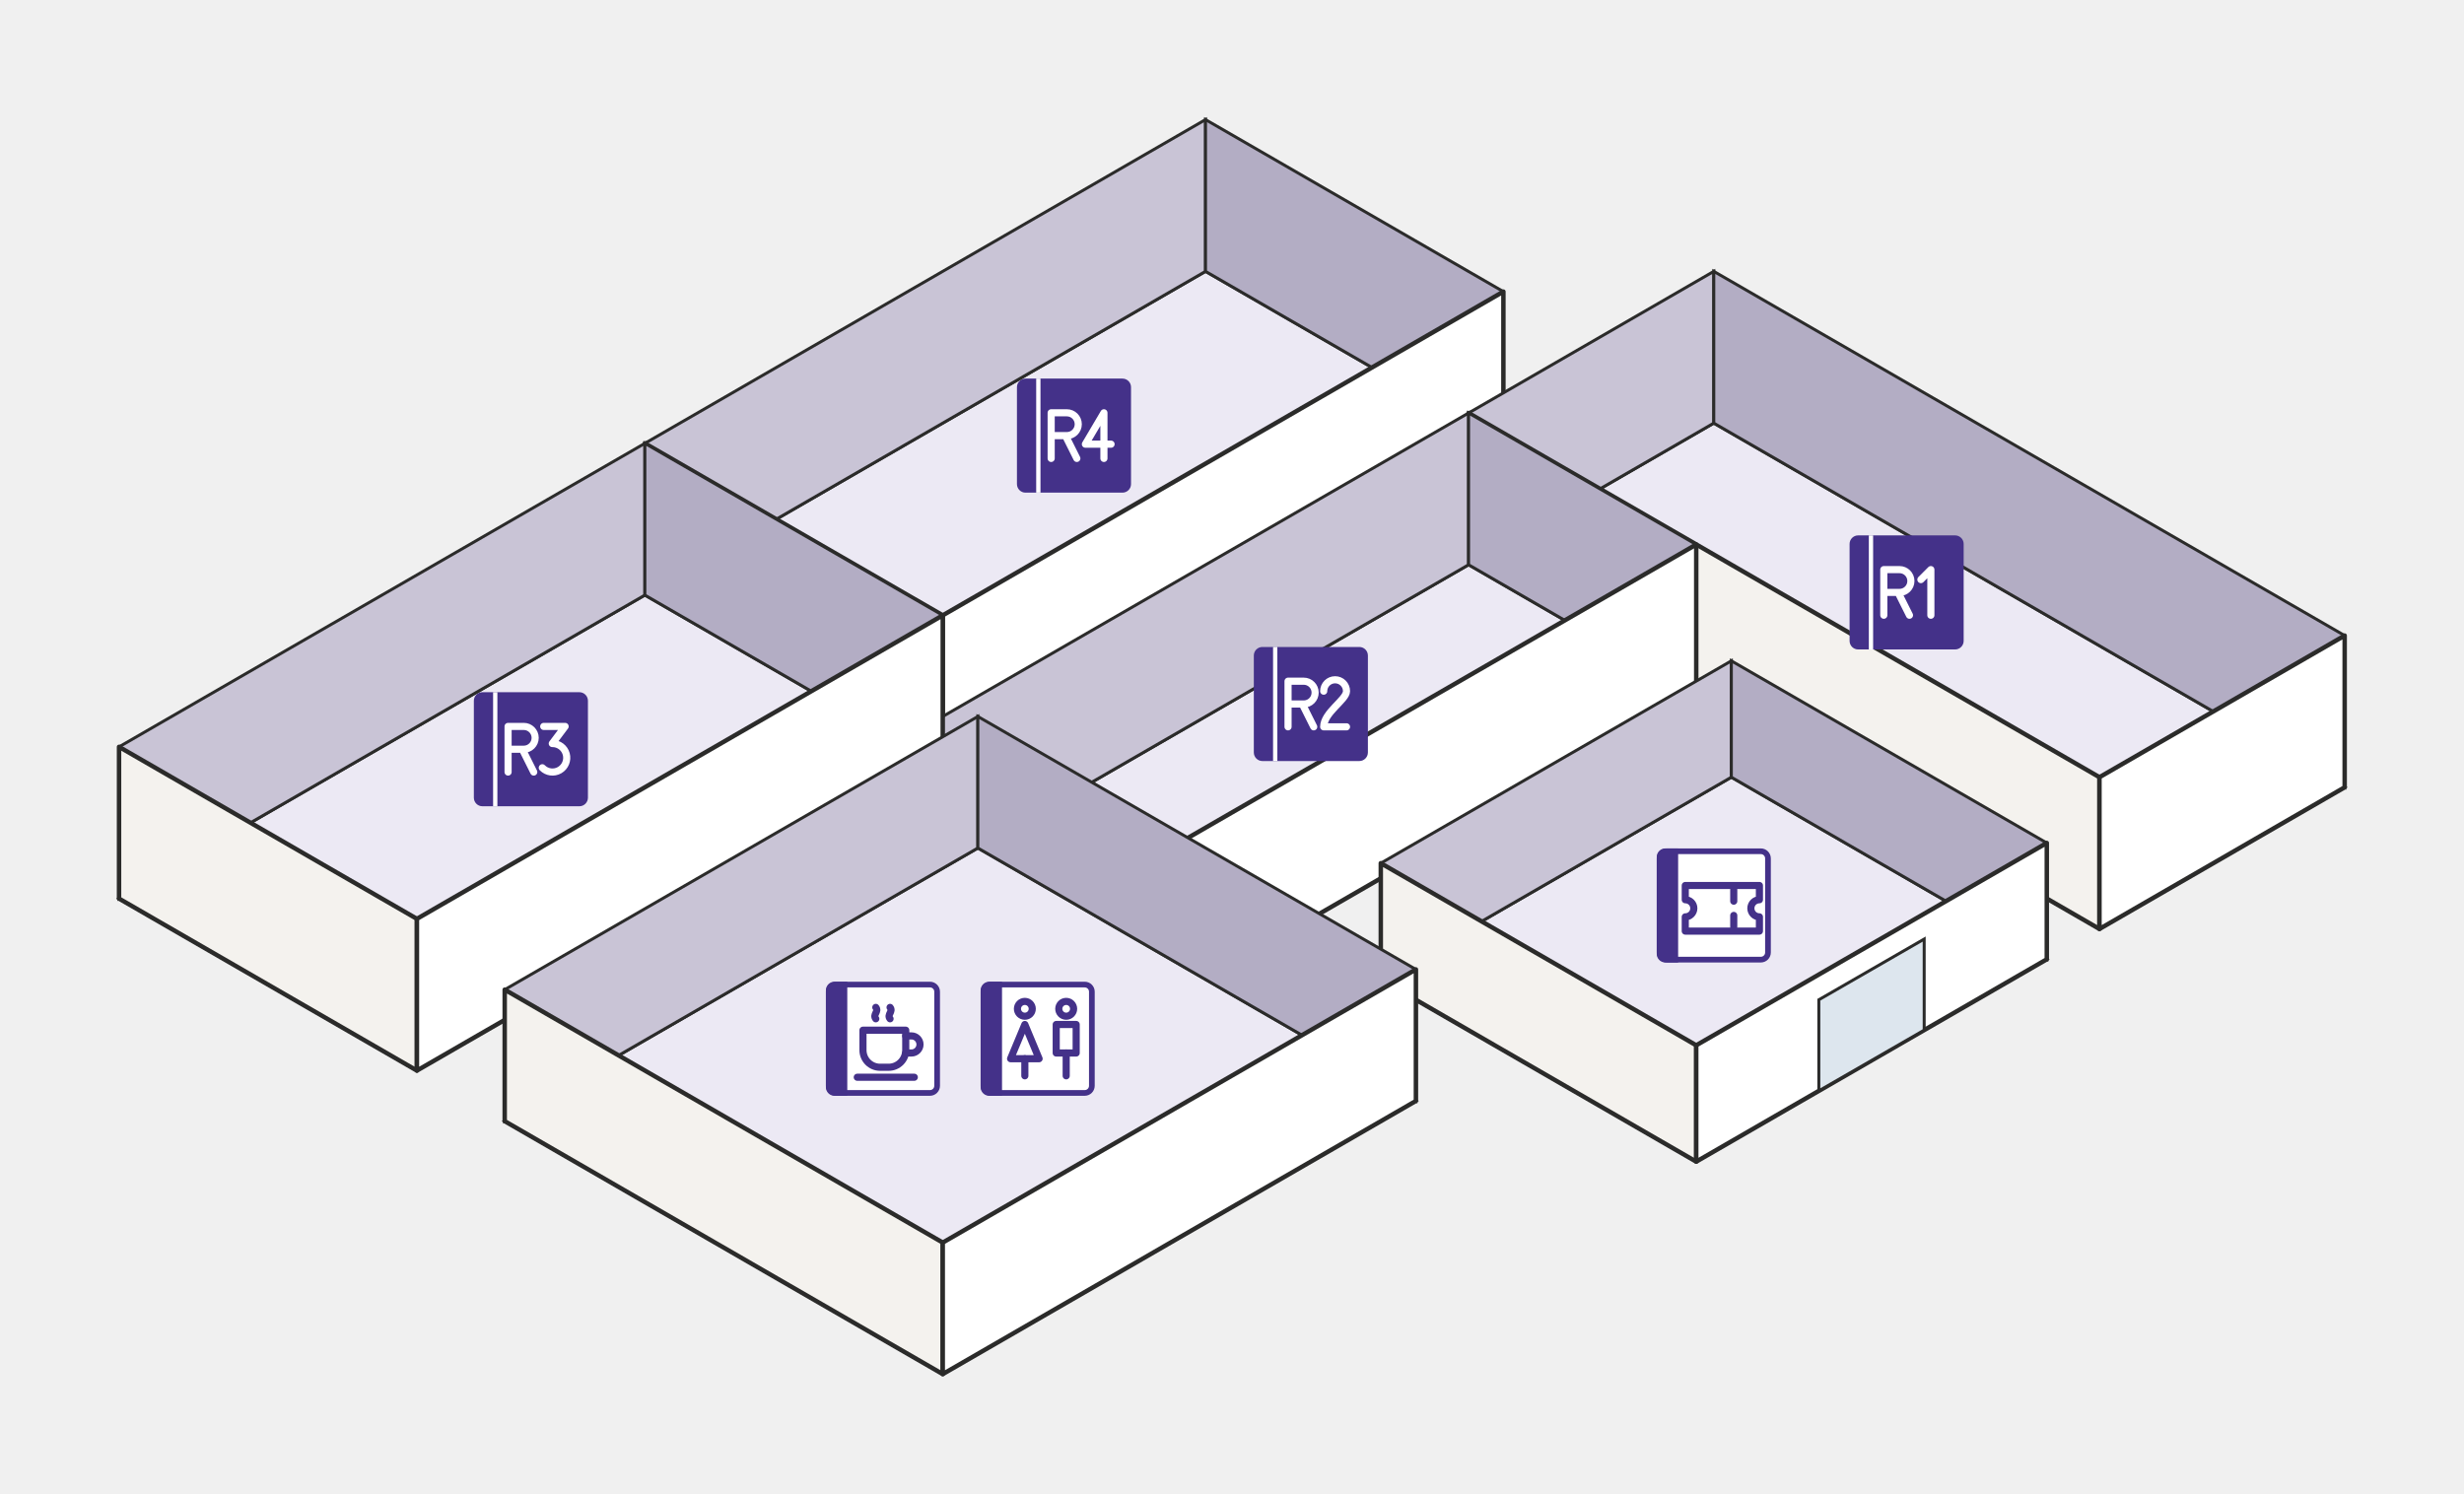
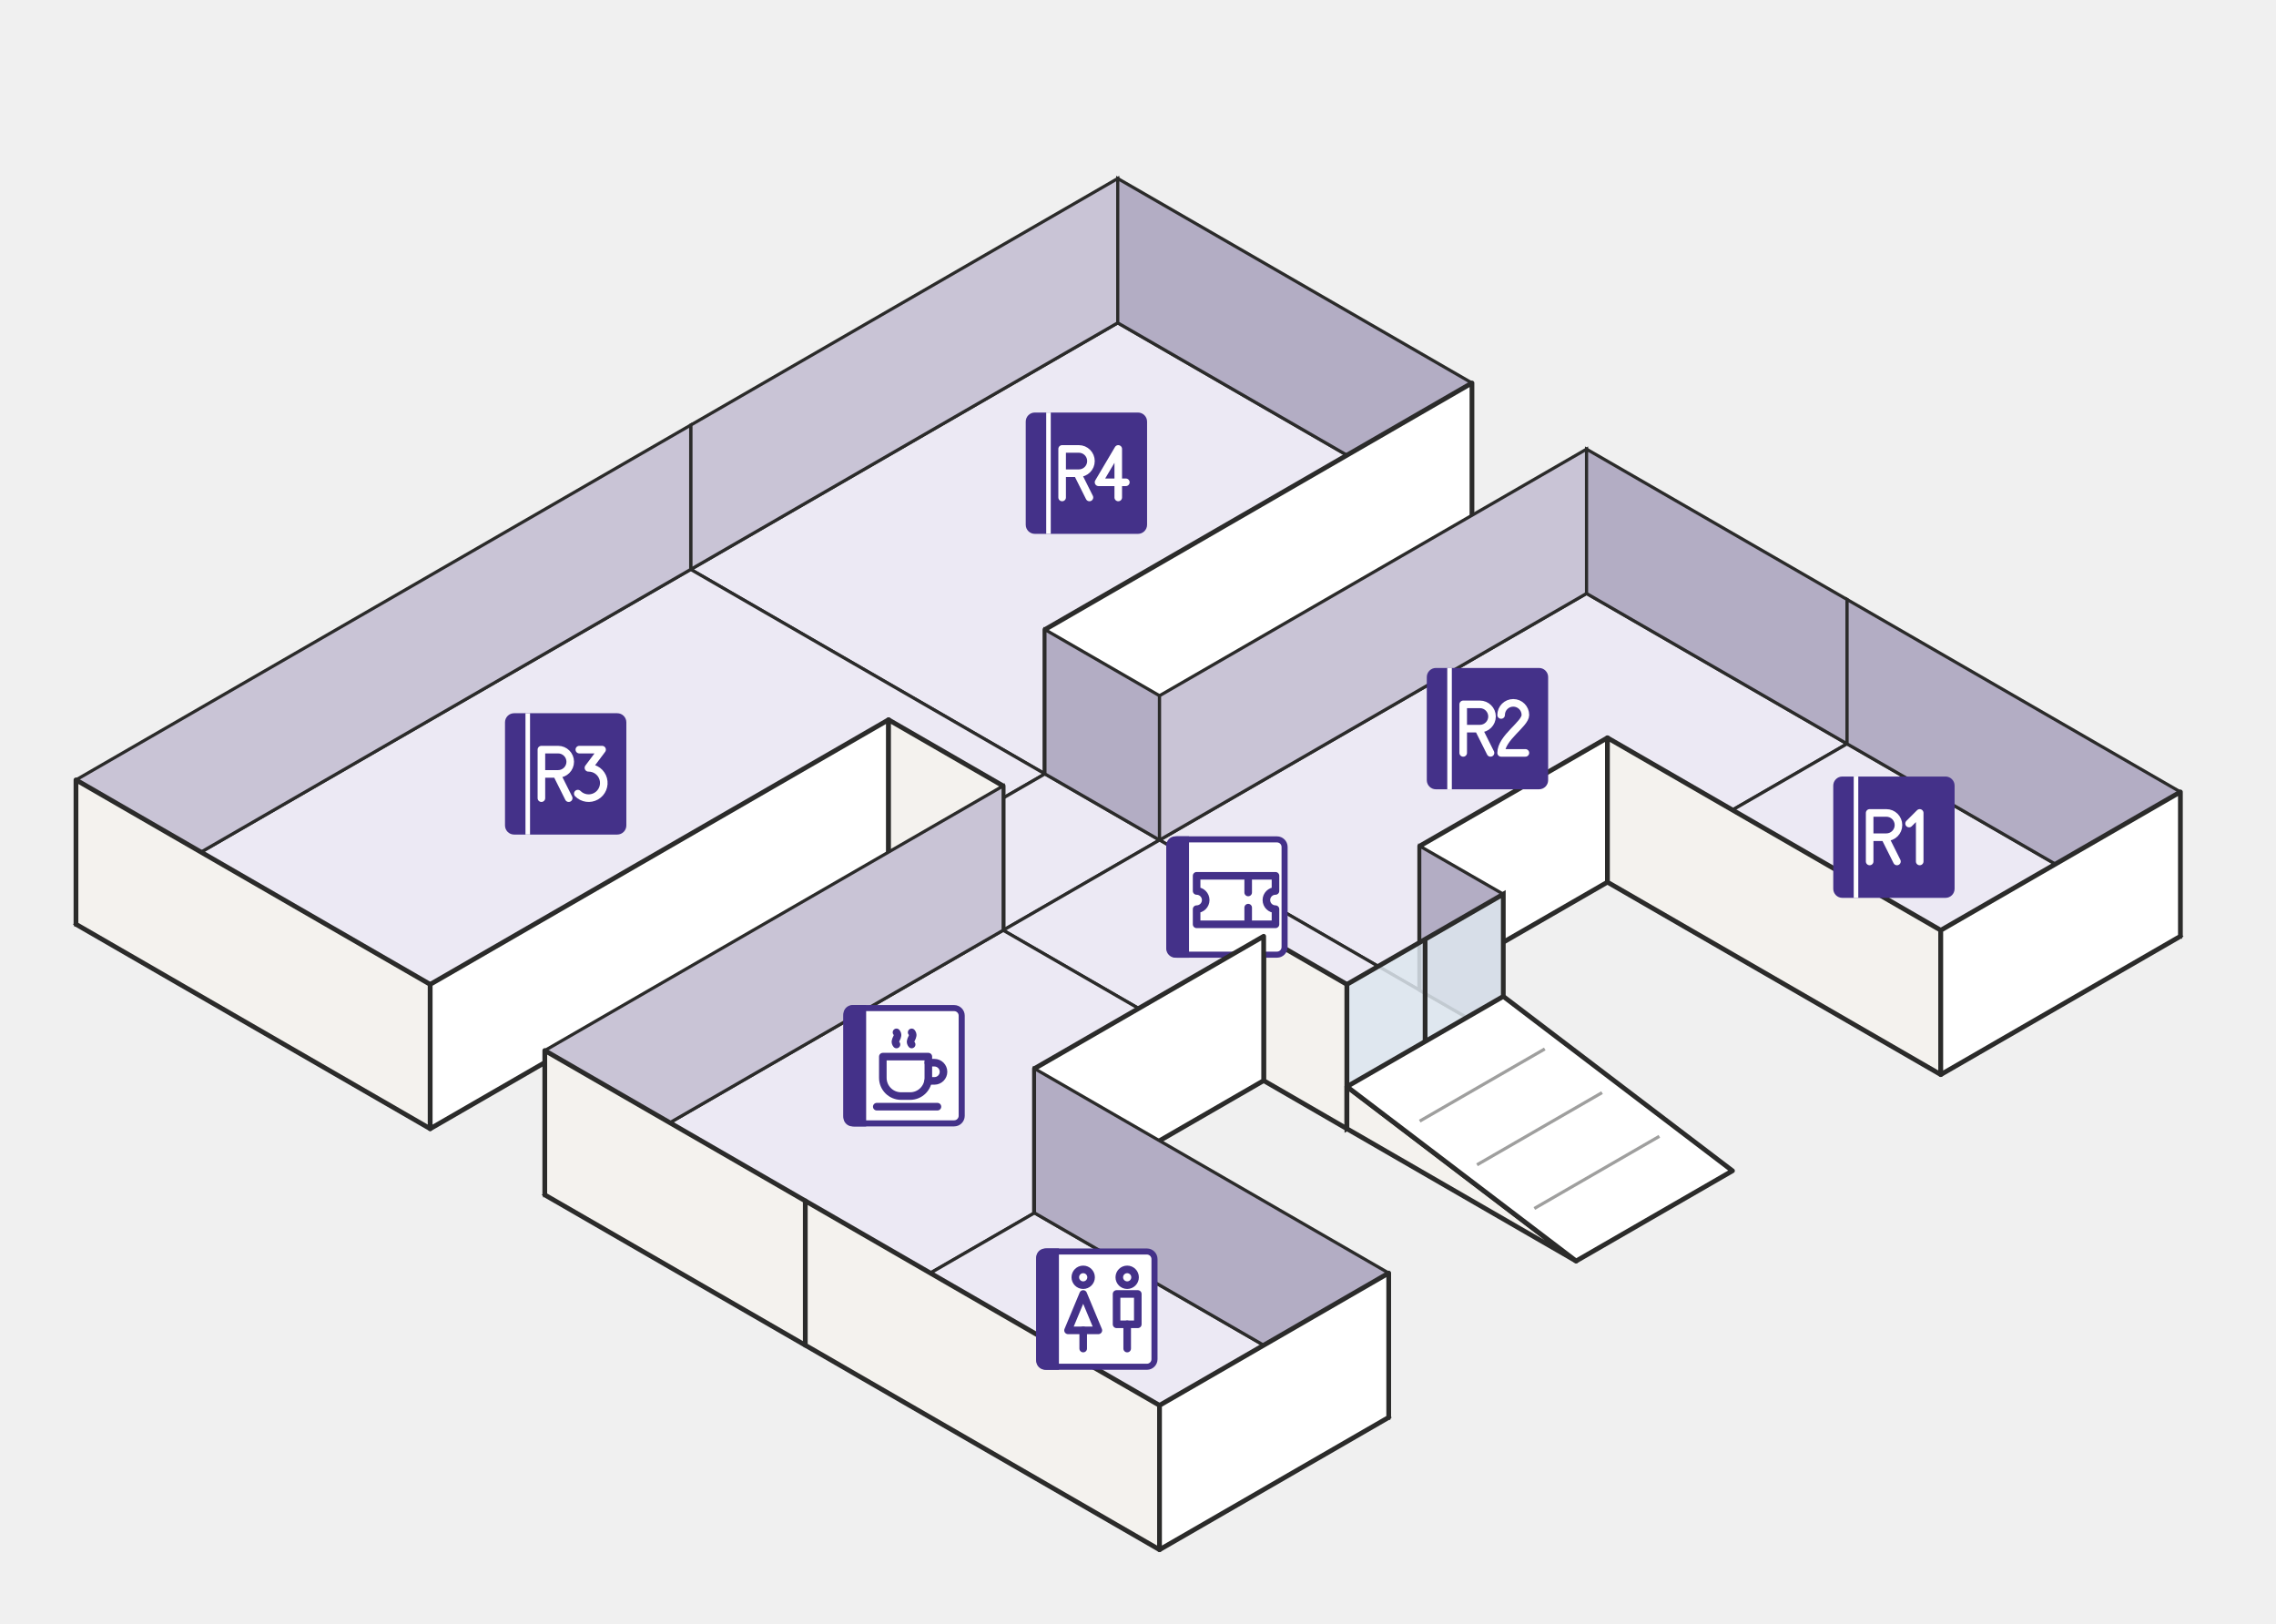
- <svg xmlns="http://www.w3.org/2000/svg" viewBox="0 -2 828 502" class="plan-svg" role="group" aria-labelledby="plan-title">
+ <svg xmlns="http://www.w3.org/2000/svg" viewBox="-24 -292 719 513" class="plan-svg" role="group" aria-labelledby="plan-title">
  <defs>
    <style>
.pl-floor{fill:#ECE9F4;stroke:#2B2B2A;stroke-width:1}
.pl-wall-back-a{fill:#C9C4D6;stroke:#2B2B2A;stroke-width:1}
.pl-wall-back-b{fill:#B3ADC4;stroke:#2B2B2A;stroke-width:1}
.pl-wall-front-a,.pl-wall-front-b{fill:#FFFFFF;stroke:#2B2B2A;stroke-width:1.5;stroke-linejoin:round}
.pl-wall-front-b{fill:#F4F2EE}
- .pl-door{fill:#DDE6EE;stroke:#2B2B2A;stroke-width:1}
+ .pl-slab{fill:#FFFFFF;stroke:#2B2B2A;stroke-width:1.5;stroke-linejoin:round}
+ .pl-door{fill:#DDE6EE;fill-opacity:.85;stroke:#2B2B2A;stroke-width:1.5}
+ .pl-door-line{stroke:#2B2B2A;stroke-width:1.5}
+ .pl-ramp-line{stroke:#2B2B2A;stroke-width:1;stroke-opacity:.45}

.pl-room{cursor:pointer;outline:none}
- .pl-room .pl-floor,.pl-room polygon{transition:fill .25s ease}
+ .pl-room polygon{transition:fill .25s ease}
.pl-room:hover .pl-floor,.pl-room:focus-visible .pl-floor,.pl-room.is-active .pl-floor{fill:#443189}
.pl-room:hover .pl-wall-back-a,.pl-room:focus-visible .pl-wall-back-a,.pl-room.is-active .pl-wall-back-a{fill:#7D6FB5}
.pl-room:hover .pl-wall-back-b,.pl-room:focus-visible .pl-wall-back-b,.pl-room.is-active .pl-wall-back-b{fill:#6A5BA6}
.pl-room:focus-visible .pl-wall-front-a,.pl-room:focus-visible .pl-wall-front-b{stroke:#443189;stroke-width:3}
.pl-label{opacity:0;transition:opacity .2s ease;pointer-events:none}
.pl-label rect{fill:#2B2B2A}
.pl-label text{fill:#FFFFFF;font:600 15px "Source Sans 3","Segoe UI",Arial,sans-serif}
@media (prefers-reduced-motion:reduce){.pl-room polygon,.pl-label{transition:none}}
- .plan-svg:has(#plan-r1:hover,#plan-r1:focus-visible,#plan-r1.is-active) #label-r1{opacity:1}.plan-svg:has(#plan-r2:hover,#plan-r2:focus-visible,#plan-r2.is-active) #label-r2{opacity:1}.plan-svg:has(#plan-r3:hover,#plan-r3:focus-visible,#plan-r3.is-active) #label-r3{opacity:1}.plan-svg:has(#plan-r4:hover,#plan-r4:focus-visible,#plan-r4.is-active) #label-r4{opacity:1}</style>
+ .plan-svg:has(.pl-grp-r1:hover,.pl-grp-r1:focus-visible,.pl-grp-r1.is-active) .pl-grp-r1 .pl-floor{fill:#443189}.plan-svg:has(.pl-grp-r1:hover,.pl-grp-r1:focus-visible,.pl-grp-r1.is-active) .pl-grp-r1 .pl-wall-back-a{fill:#7D6FB5}.plan-svg:has(.pl-grp-r1:hover,.pl-grp-r1:focus-visible,.pl-grp-r1.is-active) .pl-grp-r1 .pl-wall-back-b{fill:#6A5BA6}.plan-svg:has(.pl-grp-r1:hover,.pl-grp-r1:focus-visible,.pl-grp-r1.is-active) .pl-grp-r1 .pl-slab{fill:#C9C4D6}.plan-svg:has(.pl-grp-r1:hover,.pl-grp-r1:focus-visible,.pl-grp-r1.is-active) #label-r1{opacity:1}.plan-svg:has(.pl-grp-r2:hover,.pl-grp-r2:focus-visible,.pl-grp-r2.is-active) .pl-grp-r2 .pl-floor{fill:#443189}.plan-svg:has(.pl-grp-r2:hover,.pl-grp-r2:focus-visible,.pl-grp-r2.is-active) .pl-grp-r2 .pl-wall-back-a{fill:#7D6FB5}.plan-svg:has(.pl-grp-r2:hover,.pl-grp-r2:focus-visible,.pl-grp-r2.is-active) .pl-grp-r2 .pl-wall-back-b{fill:#6A5BA6}.plan-svg:has(.pl-grp-r2:hover,.pl-grp-r2:focus-visible,.pl-grp-r2.is-active) .pl-grp-r2 .pl-slab{fill:#C9C4D6}.plan-svg:has(.pl-grp-r2:hover,.pl-grp-r2:focus-visible,.pl-grp-r2.is-active) #label-r2{opacity:1}.plan-svg:has(.pl-grp-r3:hover,.pl-grp-r3:focus-visible,.pl-grp-r3.is-active) .pl-grp-r3 .pl-floor{fill:#443189}.plan-svg:has(.pl-grp-r3:hover,.pl-grp-r3:focus-visible,.pl-grp-r3.is-active) .pl-grp-r3 .pl-wall-back-a{fill:#7D6FB5}.plan-svg:has(.pl-grp-r3:hover,.pl-grp-r3:focus-visible,.pl-grp-r3.is-active) .pl-grp-r3 .pl-wall-back-b{fill:#6A5BA6}.plan-svg:has(.pl-grp-r3:hover,.pl-grp-r3:focus-visible,.pl-grp-r3.is-active) .pl-grp-r3 .pl-slab{fill:#C9C4D6}.plan-svg:has(.pl-grp-r3:hover,.pl-grp-r3:focus-visible,.pl-grp-r3.is-active) #label-r3{opacity:1}.plan-svg:has(.pl-grp-r4:hover,.pl-grp-r4:focus-visible,.pl-grp-r4.is-active) .pl-grp-r4 .pl-floor{fill:#443189}.plan-svg:has(.pl-grp-r4:hover,.pl-grp-r4:focus-visible,.pl-grp-r4.is-active) .pl-grp-r4 .pl-wall-back-a{fill:#7D6FB5}.plan-svg:has(.pl-grp-r4:hover,.pl-grp-r4:focus-visible,.pl-grp-r4.is-active) .pl-grp-r4 .pl-wall-back-b{fill:#6A5BA6}.plan-svg:has(.pl-grp-r4:hover,.pl-grp-r4:focus-visible,.pl-grp-r4.is-active) .pl-grp-r4 .pl-slab{fill:#C9C4D6}.plan-svg:has(.pl-grp-r4:hover,.pl-grp-r4:focus-visible,.pl-grp-r4.is-active) #label-r4{opacity:1}.plan-svg:has(.pl-grp-cafe:hover,.pl-grp-cafe:focus-visible,.pl-grp-cafe.is-active) .pl-grp-cafe .pl-floor{fill:#443189}.plan-svg:has(.pl-grp-cafe:hover,.pl-grp-cafe:focus-visible,.pl-grp-cafe.is-active) .pl-grp-cafe .pl-wall-back-a{fill:#7D6FB5}.plan-svg:has(.pl-grp-cafe:hover,.pl-grp-cafe:focus-visible,.pl-grp-cafe.is-active) .pl-grp-cafe .pl-wall-back-b{fill:#6A5BA6}.plan-svg:has(.pl-grp-cafe:hover,.pl-grp-cafe:focus-visible,.pl-grp-cafe.is-active) .pl-grp-cafe .pl-slab{fill:#C9C4D6}.plan-svg:has(.pl-grp-cafe:hover,.pl-grp-cafe:focus-visible,.pl-grp-cafe.is-active) #label-cafe{opacity:1}.plan-svg:has(.pl-grp-eingang:hover,.pl-grp-eingang:focus-visible,.pl-grp-eingang.is-active) .pl-grp-eingang .pl-floor{fill:#443189}.plan-svg:has(.pl-grp-eingang:hover,.pl-grp-eingang:focus-visible,.pl-grp-eingang.is-active) .pl-grp-eingang .pl-wall-back-a{fill:#7D6FB5}.plan-svg:has(.pl-grp-eingang:hover,.pl-grp-eingang:focus-visible,.pl-grp-eingang.is-active) .pl-grp-eingang .pl-wall-back-b{fill:#6A5BA6}.plan-svg:has(.pl-grp-eingang:hover,.pl-grp-eingang:focus-visible,.pl-grp-eingang.is-active) .pl-grp-eingang .pl-slab{fill:#C9C4D6}.plan-svg:has(.pl-grp-eingang:hover,.pl-grp-eingang:focus-visible,.pl-grp-eingang.is-active) #label-eingang{opacity:1}</style>
    <symbol id="picto-r1" viewBox="0 0 48 48">
      <rect x="4" y="4" width="40" height="40" rx="3" fill="#443189" />
      <path d="M11.5 4v40" stroke="#FFFFFF" stroke-width="1.5" />
      <g stroke="#FFFFFF" fill="none" stroke-width="2.5" stroke-linecap="round" stroke-linejoin="round">
        <path d="M16 32V16h5.5a4 4 0 0 1 0 8H16m5 0 4 8" />
        <path d="M29 19.5 32.5 16v16" />
      </g>
    </symbol>
    <symbol id="picto-r2" viewBox="0 0 48 48">
      <rect x="4" y="4" width="40" height="40" rx="3" fill="#443189" />
      <path d="M11.5 4v40" stroke="#FFFFFF" stroke-width="1.5" />
      <g stroke="#FFFFFF" fill="none" stroke-width="2.5" stroke-linecap="round" stroke-linejoin="round">
        <path d="M16 32V16h5.5a4 4 0 0 1 0 8H16m5 0 4 8" />
        <path d="M28.5 19.5a4 4 0 0 1 8 0c0 3-8 7.5-8 12.5h8" />
      </g>
    </symbol>
    <symbol id="picto-r3" viewBox="0 0 48 48">
      <rect x="4" y="4" width="40" height="40" rx="3" fill="#443189" />
      <path d="M11.5 4v40" stroke="#FFFFFF" stroke-width="1.5" />
      <g stroke="#FFFFFF" fill="none" stroke-width="2.5" stroke-linecap="round" stroke-linejoin="round">
        <path d="M16 32V16h5.5a4 4 0 0 1 0 8H16m5 0 4 8" />
        <path d="M28.5 16h7.5l-4.5 6a5 5 0 1 1-3.5 8.5" />
      </g>
    </symbol>
    <symbol id="picto-r4" viewBox="0 0 48 48">
      <rect x="4" y="4" width="40" height="40" rx="3" fill="#443189" />
      <path d="M11.5 4v40" stroke="#FFFFFF" stroke-width="1.5" />
      <g stroke="#FFFFFF" fill="none" stroke-width="2.5" stroke-linecap="round" stroke-linejoin="round">
        <path d="M16 32V16h5.5a4 4 0 0 1 0 8H16m5 0 4 8" />
        <path d="M34.5 32V16l-6.5 11h9" />
      </g>
    </symbol>
    <symbol id="picto-cafe" viewBox="0 0 48 48">
      <rect x="5" y="5" width="38" height="38" rx="2.5" fill="#FFFFFF" stroke="#443189" stroke-width="2" />
      <path d="M4 7a3 3 0 0 1 3-3h4.5v40H7a3 3 0 0 1-3-3z" fill="#443189" />
      <g stroke="#443189" fill="none" stroke-width="2.5" stroke-linecap="round" stroke-linejoin="round">
        <path d="M17 21h15v7a6 6 0 0 1-6 6h-3a6 6 0 0 1-6-6z" />
        <path d="M32 23h2a3 3 0 0 1 0 6h-2" />
        <path d="M15 37.5h20" />
        <path d="M21.5 17c-1.2-1.5 1.2-2.5 0-4m5 4c-1.2-1.5 1.2-2.5 0-4" />
      </g>
    </symbol>
    <symbol id="picto-toiletten" viewBox="0 0 48 48">
      <rect x="5" y="5" width="38" height="38" rx="2.5" fill="#FFFFFF" stroke="#443189" stroke-width="2" />
      <path d="M4 7a3 3 0 0 1 3-3h4.5v40H7a3 3 0 0 1-3-3z" fill="#443189" />
      <g stroke="#443189" fill="none" stroke-width="2.5" stroke-linecap="round" stroke-linejoin="round">
        <circle cx="19.5" cy="13.5" r="2.6" />
        <path d="M19.5 19 14.5 31h10z" />
        <path d="M19.5 31v6" />
        <circle cx="34" cy="13.5" r="2.6" />
        <path d="M30.5 19h7v10h-7z" />
        <path d="M34 29v8" />
      </g>
    </symbol>
    <symbol id="picto-tickets" viewBox="0 0 48 48">
      <rect x="5" y="5" width="38" height="38" rx="2.5" fill="#FFFFFF" stroke="#443189" stroke-width="2" />
      <path d="M4 7a3 3 0 0 1 3-3h4.5v40H7a3 3 0 0 1-3-3z" fill="#443189" />
      <g stroke="#443189" fill="none" stroke-width="2.5" stroke-linecap="round" stroke-linejoin="round">
        <path d="M14 17h26v5a3 3 0 0 0 0 6v5H14v-5a3 3 0 0 0 0-6z" />
        <path d="M31 18.5v4m0 5v4" />
      </g>
    </symbol>
-     <symbol id="picto-oeffnungszeiten" viewBox="0 0 48 48">
-       <rect x="5" y="5" width="38" height="38" rx="2.5" fill="#FFFFFF" stroke="#443189" stroke-width="2" />
-       <path d="M4 7a3 3 0 0 1 3-3h4.5v40H7a3 3 0 0 1-3-3z" fill="#443189" />
-       <g stroke="#443189" fill="none" stroke-width="2.5" stroke-linecap="round" stroke-linejoin="round">
-         <circle cx="27" cy="25" r="11.5" />
-         <path d="M27 18v7.5l5 3" />
-       </g>
-     </symbol>
  </defs>
-   <a href="#r4" class="pl-room" id="plan-r4" aria-label="R4: Künstlerinnen der Gegenwart">
-     <polygon points="216.7,198.0 405.1,89.2 505.2,147.0 316.8,255.8" class="pl-floor" />
-     <polygon points="216.7,198.0 405.1,89.2 405.1,38.2 216.7,147.0" class="pl-wall-back-a" />
-     <polygon points="405.1,89.2 505.2,147.0 505.2,96.0 405.1,38.2" class="pl-wall-back-b" />
-     <polygon points="216.7,198.0 316.8,255.8 316.8,204.8 216.7,147.0" class="pl-wall-front-b" />
-     <polygon points="316.8,255.8 505.2,147.0 505.2,96.0 316.8,204.8" class="pl-wall-front-a" />
-     <use href="#picto-r4" x="337.9" y="121.4" width="46" height="46" />
+   <a href="#r4" class="pl-room pl-grp-r4" id="plan-r4" aria-label="R4: Künstlerinnen der Gegenwart">
+     <polygon points="194.2,-112.1 329.1,-190.0 441.0,-125.4 306.1,-47.5" class="pl-floor" />
+     <polygon points="194.2,-112.1 329.1,-190.0 329.1,-235.6 194.2,-157.7" class="pl-wall-back-a" />
+     <polygon points="329.1,-190.0 441.0,-125.4 441.0,-171.0 329.1,-235.6" class="pl-wall-back-b" />
+     <polygon points="306.1,-47.5 441.0,-125.4 441.0,-171.0 306.1,-93.1" class="pl-wall-front-a" />
+     <use href="#picto-r4" x="296.2" y="-165.5" width="46" height="46" />
  </a>
-   <a href="#r1" class="pl-room" id="plan-r1" aria-label="R1: Renaissance bis Rokoko">
-     <polygon points="493.5,187.8 575.9,140.2 787.9,262.6 705.5,310.2" class="pl-floor" />
-     <polygon points="493.5,187.8 575.9,140.2 575.9,89.2 493.5,136.8" class="pl-wall-back-a" />
-     <polygon points="575.9,140.2 787.9,262.6 787.9,211.6 575.9,89.2" class="pl-wall-back-b" />
-     <polygon points="493.5,187.8 705.5,310.2 705.5,259.2 493.5,136.8" class="pl-wall-front-b" />
-     <polygon points="705.5,310.2 787.9,262.6 787.9,211.6 705.5,259.2" class="pl-wall-front-a" />
-     <use href="#picto-r1" x="617.7" y="174.1" width="46" height="46" />
+   <a href="#r3" class="pl-room pl-grp-r3" id="plan-r3" aria-label="R3: Das 20. Jahrhundert">
+     <polygon points="0.0,0.0 194.2,-112.1 306.1,-47.5 111.9,64.6" class="pl-floor" />
+     <polygon points="0.0,0.0 194.2,-112.1 194.2,-157.7 0.0,-45.6" class="pl-wall-back-a" />
+     <polygon points="0.0,0.0 111.9,64.6 111.9,19.0 0.0,-45.6" class="pl-wall-front-b" />
+     <polygon points="111.9,64.6 256.7,-19.0 256.7,-64.6 111.9,19.0" class="pl-wall-front-a" />
+     <use href="#picto-r3" x="131.7" y="-70.5" width="46" height="46" />
  </a>
-   <a href="#r2" class="pl-room" id="plan-r2" aria-label="R2: Klassizismus bis Realismus">
-     <polygon points="310.9,293.2 493.5,187.8 570.0,232.0 387.4,337.4" class="pl-floor" />
-     <polygon points="310.9,293.2 493.5,187.8 493.5,136.8 310.9,242.2" class="pl-wall-back-a" />
-     <polygon points="493.5,187.8 570.0,232.0 570.0,181.0 493.5,136.8" class="pl-wall-back-b" />
-     <polygon points="310.9,293.2 387.4,337.4 387.4,286.4 310.9,242.2" class="pl-wall-front-b" />
-     <polygon points="387.4,337.4 570.0,232.0 570.0,181.0 387.4,286.4" class="pl-wall-front-a" />
-     <use href="#picto-r2" x="417.5" y="211.6" width="46" height="46" />
+   <a href="tickets.html" class="pl-room pl-grp-eingang" id="plan-eingang" aria-label="Eingang mit Ticketverkauf – zur Seite Tickets">
+     <polygon points="256.7,-19.0 306.1,-47.5 342.3,-26.6 292.9,1.9" class="pl-floor" />
+     <polygon points="306.1,-47.5 342.3,-26.6 342.3,-72.2 306.1,-93.1" class="pl-wall-back-b" />
+     <polygon points="256.7,-19.0 292.9,1.9 292.9,-43.7 256.7,-64.6" class="pl-wall-front-b" />
  </a>
-   <a href="#r3" class="pl-room" id="plan-r3" aria-label="R3: Das 20. Jahrhundert">
-     <polygon points="40.0,300.0 216.7,198.0 316.8,255.8 140.1,357.8" class="pl-floor" />
-     <polygon points="40.0,300.0 216.7,198.0 216.7,147.0 40.0,249.0" class="pl-wall-back-a" />
-     <polygon points="216.7,198.0 316.8,255.8 316.8,204.8 216.7,147.0" class="pl-wall-back-b" />
-     <polygon points="40.0,300.0 140.1,357.8 140.1,306.8 40.0,249.0" class="pl-wall-front-b" />
-     <polygon points="140.1,357.8 316.8,255.8 316.8,204.8 140.1,306.8" class="pl-wall-front-a" />
-     <use href="#picto-r3" x="155.4" y="226.8" width="46" height="46" />
+   <a href="#r2" class="pl-room pl-grp-r2" id="plan-r2" aria-label="R2: Klassizismus bis Realismus">
+     <polygon points="342.3,-26.6 477.2,-104.5 559.5,-57.0 424.5,20.9" class="pl-floor" />
+     <polygon points="342.3,-26.6 477.2,-104.5 477.2,-150.1 342.3,-72.2" class="pl-wall-back-a" />
+     <polygon points="477.2,-104.5 559.5,-57.0 559.5,-102.6 477.2,-150.1" class="pl-wall-back-b" />
+     <polygon points="424.5,20.9 483.8,-13.3 483.8,-58.9 424.5,-24.7" class="pl-wall-front-a" />
+     <use href="#picto-r2" x="422.9" y="-84.8" width="46" height="46" />
  </a>
-   <g id="plan-foyer">
-     <polygon points="464.0,327.2 581.8,259.2 687.8,320.4 570.0,388.4" class="pl-floor" />
-     <polygon points="464.0,327.2 581.8,259.2 581.8,220.1 464.0,288.1" class="pl-wall-back-a" />
-     <polygon points="581.8,259.2 687.8,320.4 687.8,281.3 581.8,220.1" class="pl-wall-back-b" />
-     <polygon points="464.0,327.2 570.0,388.4 570.0,349.3 464.0,288.1" class="pl-wall-front-b" />
-     <polygon points="570.0,388.4 687.8,320.4 687.8,281.3 570.0,349.3" class="pl-wall-front-a" />
-     <polygon points="611.2,364.6 646.6,344.2 646.6,313.6 611.2,334.0" class="pl-door" />
-     <use href="#picto-tickets" x="552.9" y="279.3" width="46" height="46" />
-   </g>
-   <g id="plan-cafe">
-     <polygon points="169.6,374.8 328.6,283.0 475.8,368.0 316.8,459.8" class="pl-floor" />
-     <polygon points="169.6,374.8 328.6,283.0 328.6,238.8 169.6,330.6" class="pl-wall-back-a" />
-     <polygon points="328.6,283.0 475.8,368.0 475.8,323.8 328.6,238.8" class="pl-wall-back-b" />
-     <polygon points="169.6,374.8 316.8,459.8 316.8,415.6 169.6,330.6" class="pl-wall-front-b" />
-     <polygon points="316.8,459.8 475.8,368.0 475.8,323.8 316.8,415.6" class="pl-wall-front-a" />
-     <use href="#picto-cafe" x="273.7" y="324.1" width="46" height="46" />
-     <use href="#picto-toiletten" x="325.7" y="324.1" width="46" height="46" />
-   </g>
+   <a href="#r1" class="pl-room pl-grp-r1" id="plan-r1" aria-label="R1: Renaissance bis Rokoko">
+     <polygon points="483.8,-13.3 559.5,-57.0 664.8,3.8 589.1,47.5" class="pl-floor" />
+     <polygon points="559.5,-57.0 664.8,3.8 664.8,-41.8 559.5,-102.6" class="pl-wall-back-b" />
+     <polygon points="483.8,-13.3 589.1,47.5 589.1,1.9 483.8,-58.9" class="pl-wall-front-b" />
+     <polygon points="589.1,47.5 664.8,3.8 664.8,-41.8 589.1,1.9" class="pl-wall-front-a" />
+     <use href="#picto-r1" x="551.3" y="-50.5" width="46" height="46" />
+   </a>
+   <a href="tickets.html" class="pl-room pl-grp-eingang" tabindex="-1" aria-hidden="true">
+     <polygon points="292.9,1.9 342.3,-26.6 450.9,36.1 401.5,64.6" class="pl-floor" />
+     <polygon points="424.5,20.9 450.9,36.1 450.9,-9.5 424.5,-24.7" class="pl-wall-back-b" />
+     <polygon points="375.2,49.4 401.5,64.6 401.5,19.0 375.2,3.8" class="pl-wall-front-b" />
+     <polygon points="401.5,64.6 450.9,36.1 450.9,-9.5 401.5,19.0" class="pl-door" />
+     <line x1="426.2" y1="50.3" x2="426.2" y2="4.7" class="pl-door-line" />
+     <use href="#picto-tickets" x="340.6" y="-31.6" width="46" height="46" />
+   </a>
+   <a href="museumscafe.html" class="pl-room pl-grp-cafe" id="plan-cafe" aria-label="Museumscafé und Toiletten – zur Seite Museumscafé">
+     <polygon points="148.1,85.5 292.9,1.9 375.2,49.4 230.4,133.0" class="pl-floor" />
+     <polygon points="148.1,85.5 292.9,1.9 292.9,-43.7 148.1,39.9" class="pl-wall-back-a" />
+     <polygon points="148.1,85.5 230.4,133.0 230.4,87.4 148.1,39.9" class="pl-wall-front-b" />
+     <polygon points="302.8,91.2 375.2,49.4 375.2,3.8 302.8,45.6" class="pl-wall-front-a" />
+     <use href="#picto-cafe" x="238.6" y="21.7" width="46" height="46" />
+   </a>
+   <a href="tickets.html" class="pl-room pl-grp-eingang" tabindex="-1" aria-hidden="true">
+     <polygon points="401.5,64.6 401.5,51.3 473.9,106.4" class="pl-wall-front-b" />
+     <polygon points="401.5,51.3 450.9,22.8 523.3,77.9 473.9,106.4" class="pl-slab" />
+     <line x1="424.5" y1="62.2" x2="464.0" y2="39.4" class="pl-ramp-line" />
+     <line x1="442.6" y1="76.0" x2="482.1" y2="53.2" class="pl-ramp-line" />
+     <line x1="460.7" y1="89.8" x2="500.2" y2="67.0" class="pl-ramp-line" />
+   </a>
+   <a href="museumscafe.html" class="pl-room pl-grp-cafe" tabindex="-1" aria-hidden="true">
+     <polygon points="230.4,133.0 302.8,91.2 414.7,155.8 342.3,197.6" class="pl-floor" />
+     <polygon points="302.8,91.2 414.7,155.8 414.7,110.2 302.8,45.6" class="pl-wall-back-b" />
+     <polygon points="230.4,133.0 342.3,197.6 342.3,152.0 230.4,87.4" class="pl-wall-front-b" />
+     <polygon points="342.3,197.6 414.7,155.8 414.7,110.2 342.3,152.0" class="pl-wall-front-a" />
+     <use href="#picto-toiletten" x="299.5" y="98.6" width="46" height="46" />
+   </a>
  <g class="pl-labels" aria-hidden="true">
    <g class="pl-label" id="label-r4">
-       <rect x="231.1" y="81.4" width="259.6" height="30" rx="2" />
-       <text x="360.9" y="101.4" text-anchor="middle">R4: Künstlerinnen der Gegenwart</text>
+       <rect x="189.4" y="-205.5" width="259.6" height="30" rx="2" />
+       <text x="319.2" y="-185.5" text-anchor="middle">R4: Künstlerinnen der Gegenwart</text>
+     </g>
+     <g class="pl-label" id="label-r3">
+       <rect x="55.3" y="-110.5" width="198.8" height="30" rx="2" />
+       <text x="154.7" y="-90.5" text-anchor="middle">R3: Das 20. Jahrhundert</text>
+     </g>
+     <g class="pl-label" id="label-r2">
+       <rect x="319.9" y="-124.8" width="252.0" height="30" rx="2" />
+       <text x="445.9" y="-104.8" text-anchor="middle">R2: Klassizismus bis Realismus</text>
    </g>
    <g class="pl-label" id="label-r1">
-       <rect x="529.9" y="134.1" width="221.6" height="30" rx="2" />
-       <text x="640.7" y="154.1" text-anchor="middle">R1: Renaissance bis Rokoko</text>
+       <rect x="463.5" y="-90.5" width="221.6" height="30" rx="2" />
+       <text x="574.3" y="-70.5" text-anchor="middle">R1: Renaissance bis Rokoko</text>
    </g>
-     <g class="pl-label" id="label-r2">
-       <rect x="314.5" y="171.6" width="252.0" height="30" rx="2" />
-       <text x="440.5" y="191.6" text-anchor="middle">R2: Klassizismus bis Realismus</text>
+     <g class="pl-label" id="label-cafe">
+       <rect x="207.8" y="-18.3" width="107.6" height="30" rx="2" />
+       <text x="261.6" y="1.7" text-anchor="middle">Museumscafé</text>
    </g>
-     <g class="pl-label" id="label-r3">
-       <rect x="79.0" y="186.8" width="198.8" height="30" rx="2" />
-       <text x="178.4" y="206.8" text-anchor="middle">R3: Das 20. Jahrhundert</text>
+     <g class="pl-label" id="label-eingang">
+       <rect x="302.2" y="-71.5" width="122.8" height="30" rx="2" />
+       <text x="363.6" y="-51.5" text-anchor="middle">Ticketverkauf</text>
    </g>
  </g>
</svg>
